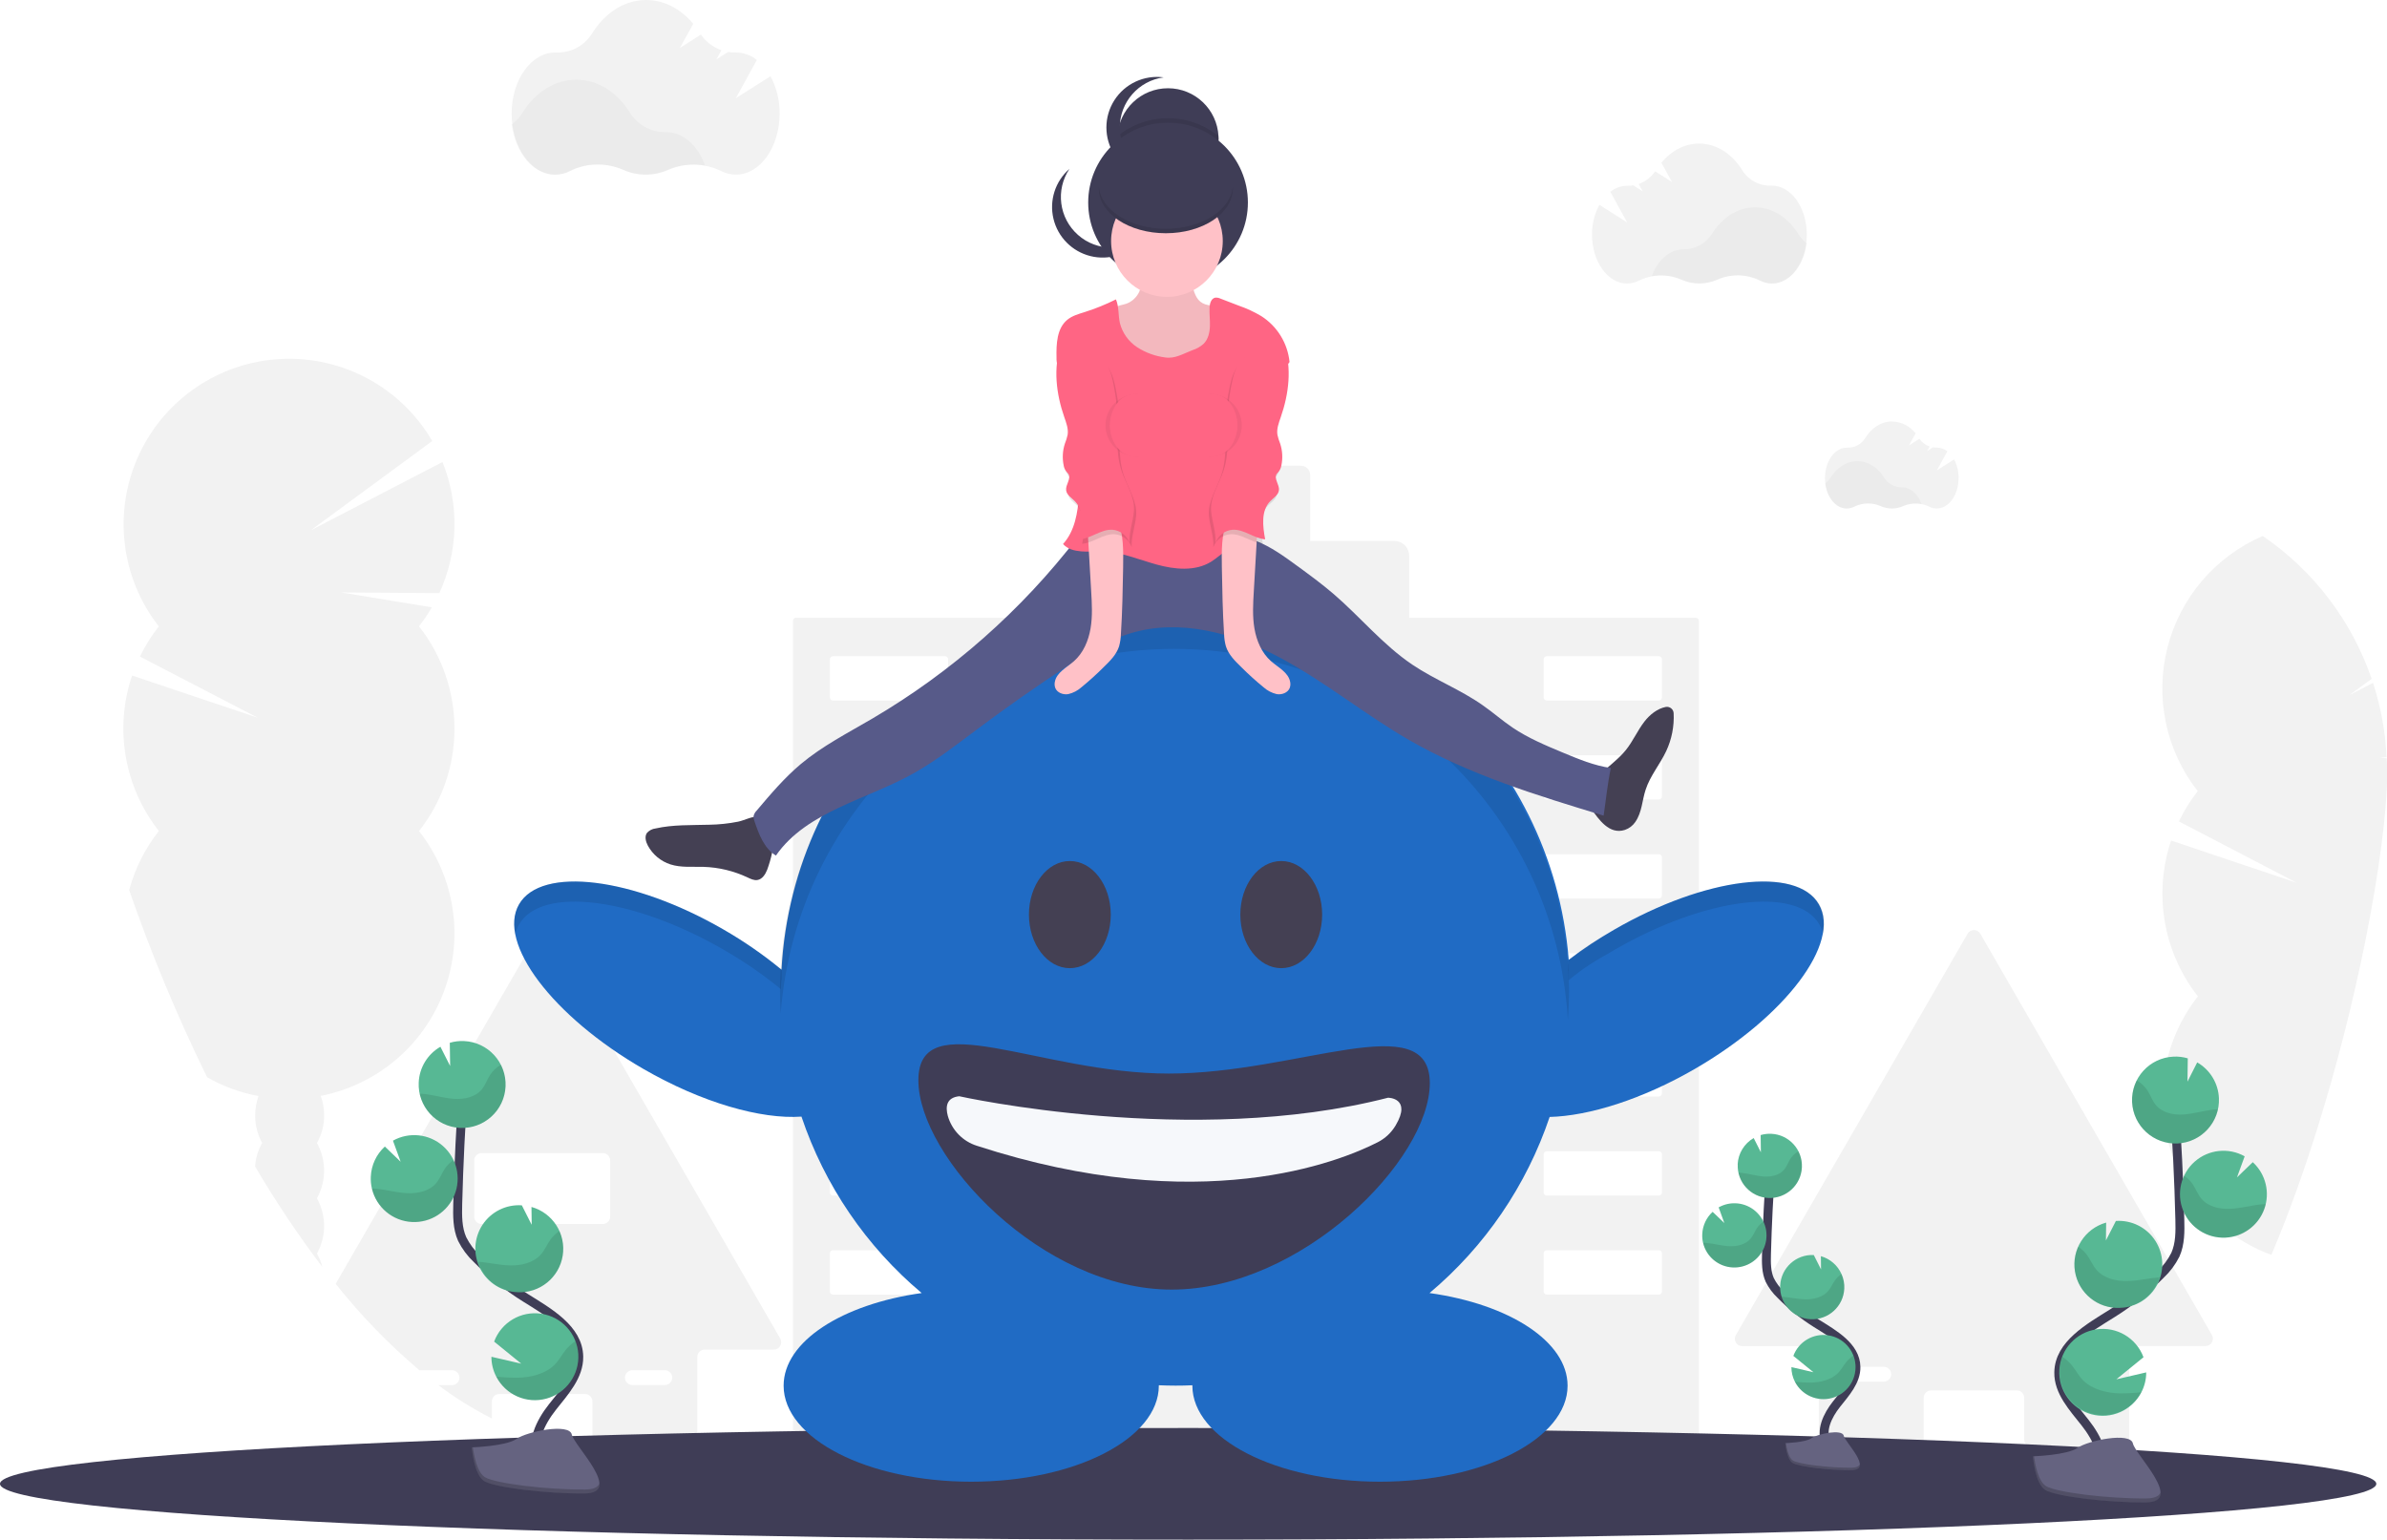
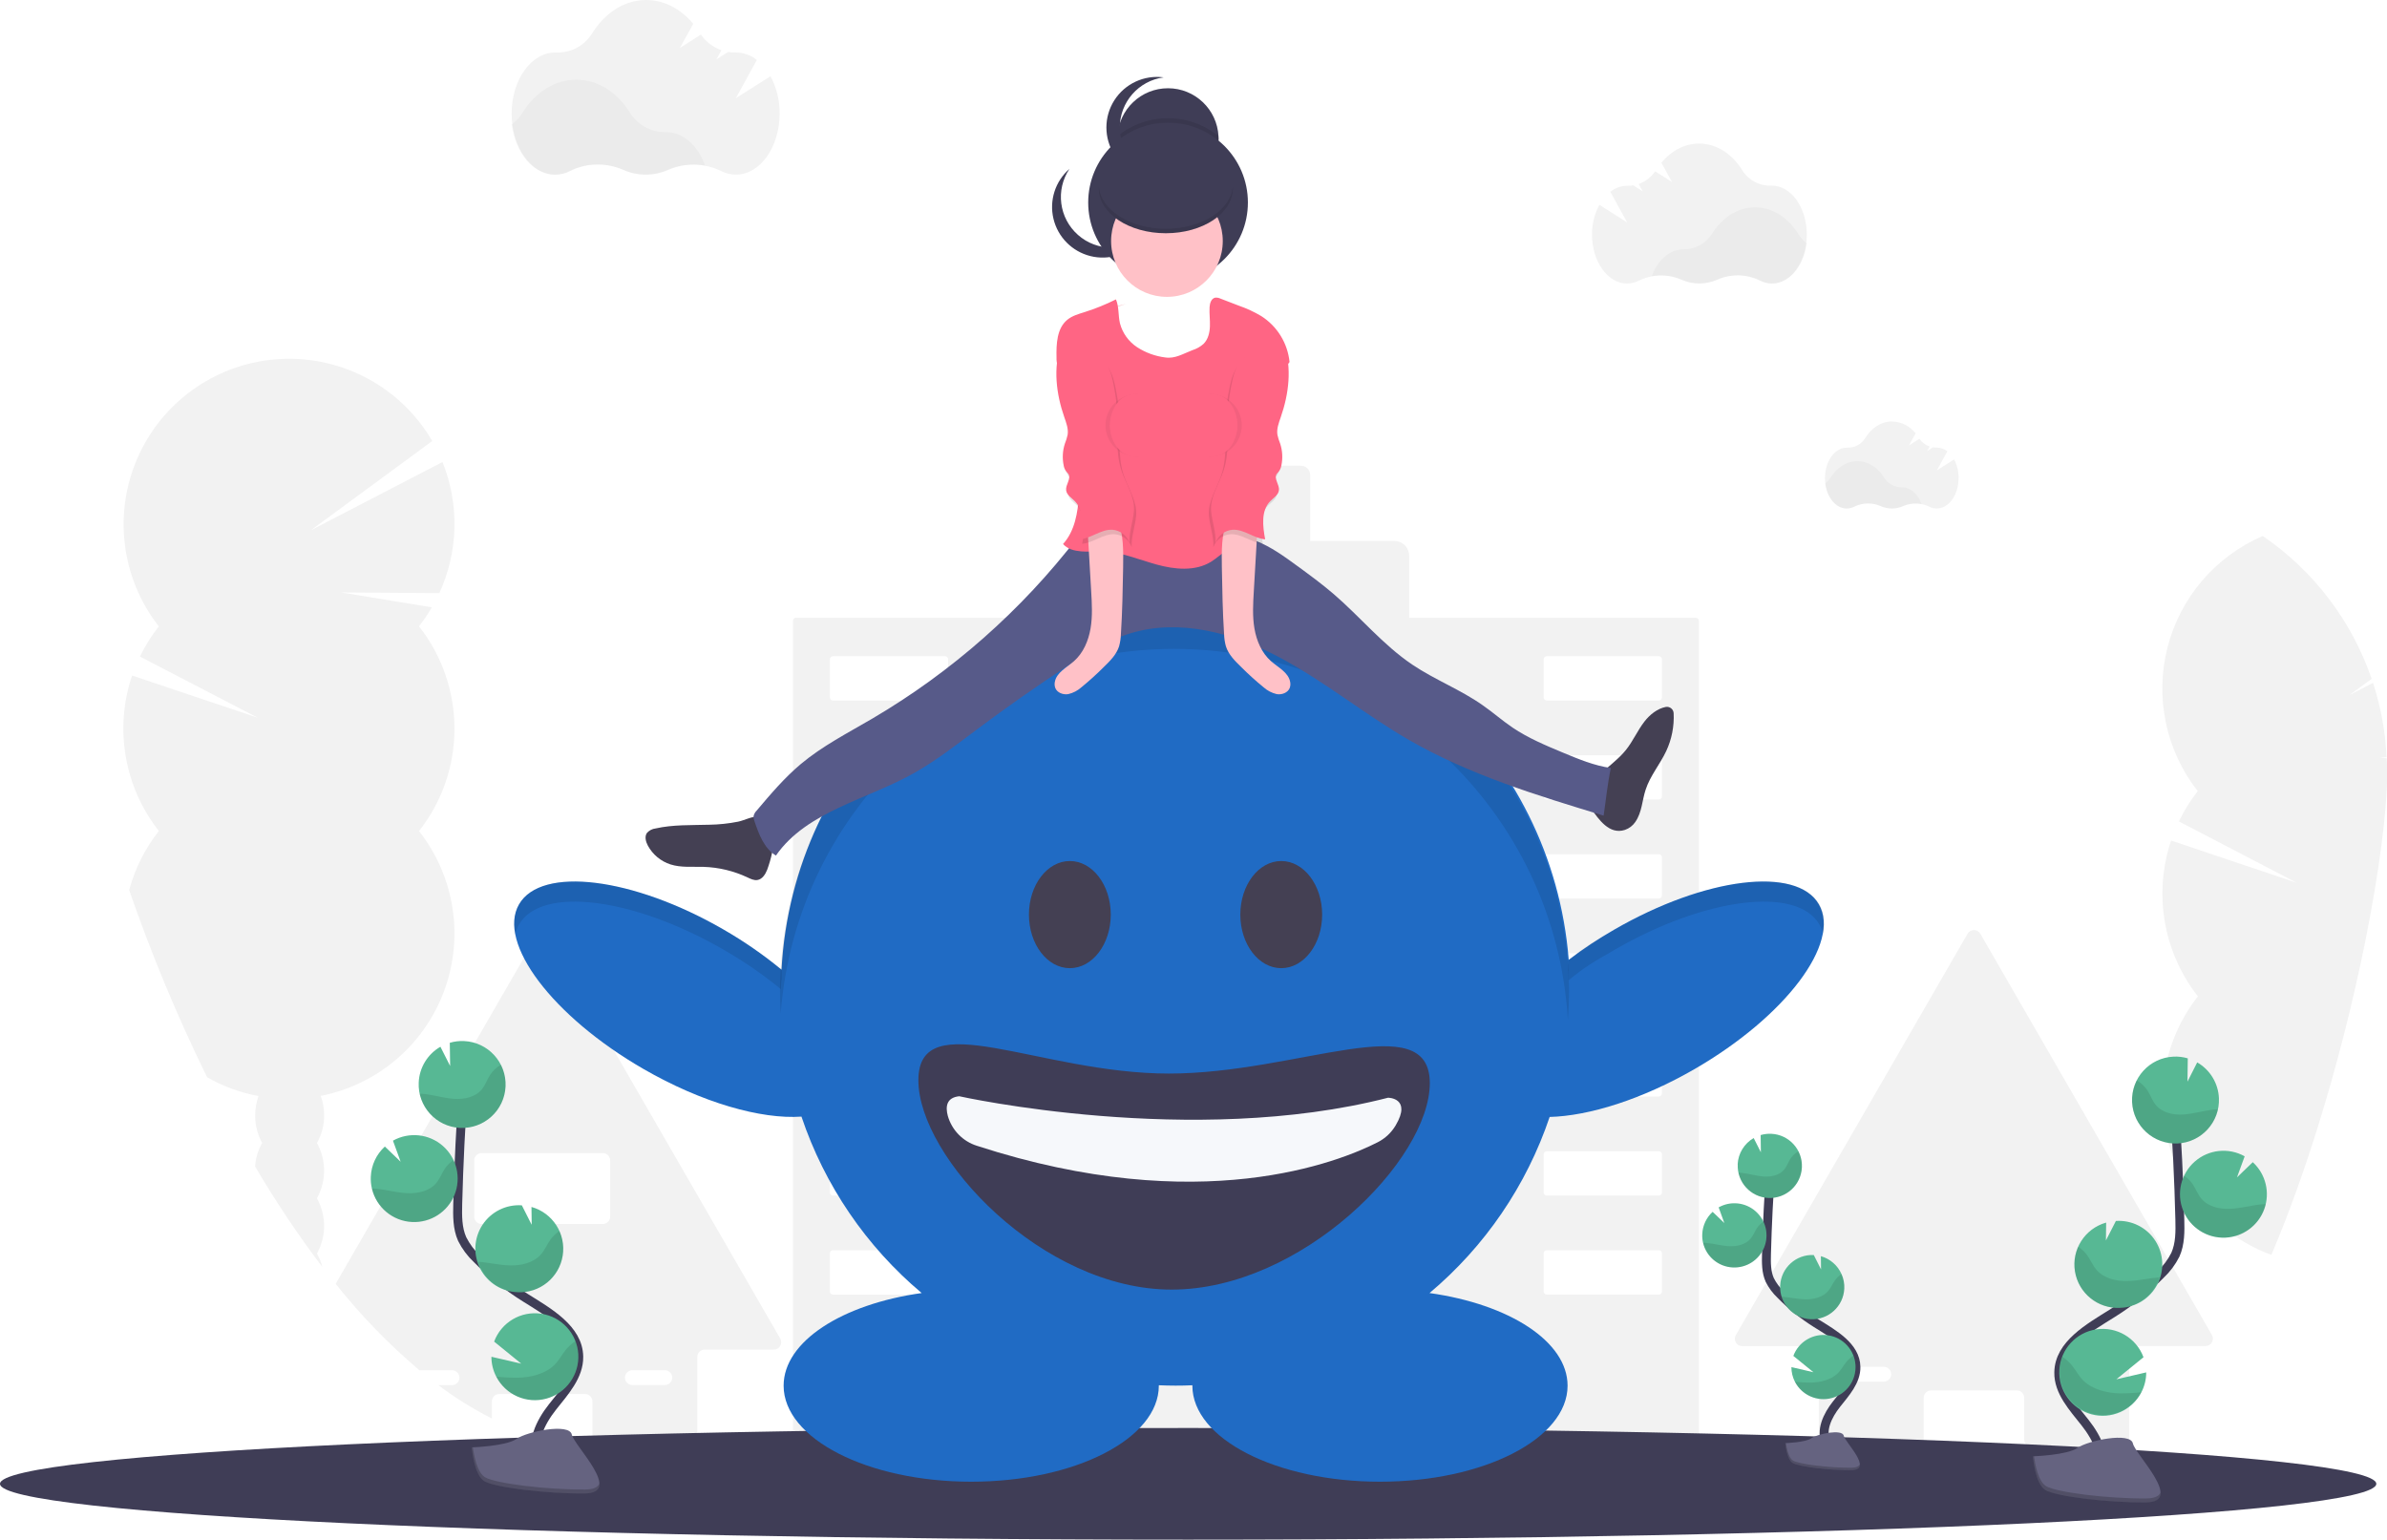
<svg xmlns="http://www.w3.org/2000/svg" id="e2e0f303-db8f-43b0-b991-e6394321a108" data-name="Layer 1" width="1068.79" height="689.43" viewBox="0 0 1068.79 689.43">
  <path d="M1056,703.06,952.31,523.41a3.3,3.3,0,0,0-5.73,0L842.86,703.06a3.3,3.3,0,0,0,2.87,5h30.94a3.32,3.32,0,0,1,3.31,3.31v38.38a3.3,3.3,0,0,0,3.29,3.31h40.37a3.31,3.31,0,0,0,3.31-3.31V731.18a3.3,3.3,0,0,1,3.3-3.3h38.38a3.31,3.31,0,0,1,3.31,3.3v18.53a3.31,3.31,0,0,0,3.31,3.31h40.36a3.34,3.34,0,0,0,3.32-3.31V711.33a3.31,3.31,0,0,1,3.31-3.31h30.94A3.31,3.31,0,0,0,1056,703.06ZM911.43,722.94a3.34,3.34,0,0,1-2.35,1H894.52a3.31,3.31,0,0,1,0-6.62h14.56a3.3,3.3,0,0,1,3.31,3.31A3.34,3.34,0,0,1,911.43,722.94Zm95.27,0a3.29,3.29,0,0,1-2.34,1H989.81a3.32,3.32,0,0,1-3.31-3.31,3.33,3.33,0,0,1,3.31-3.31h14.55a3.3,3.3,0,0,1,2.34,5.65Z" transform="translate(-65.6 -105.28)" fill="#f2f2f2" />
  <path d="M414.94,704.64,311.23,525a3.32,3.32,0,0,0-5.74,0L215.9,680.16a274.22,274.22,0,0,0,37.53,38.71H268a3.31,3.31,0,0,1,2.34,5.65,3.25,3.25,0,0,1-2.34,1h-6.16a160.29,160.29,0,0,0,24,14.93v-7.65a3.32,3.32,0,0,1,3.32-3.31h38.37a3.31,3.31,0,0,1,3.31,3.31v18.52a3.08,3.08,0,0,0,.31,1.39,3.28,3.28,0,0,0,3,1.92h40.37a3.27,3.27,0,0,0,2.63-1.33,3.17,3.17,0,0,0,.66-2V712.92a3.31,3.31,0,0,1,3.31-3.31h30.94A3.3,3.3,0,0,0,414.94,704.64Zm-68.56,15.2a3.33,3.33,0,0,1,2.35-1h14.56a3.31,3.31,0,0,1,3.31,3.31,3.33,3.33,0,0,1-3.31,3.31H348.73a3.3,3.3,0,0,1-3.31-3.31A3.34,3.34,0,0,1,346.38,719.84Zm-65.14-66.48a3.3,3.3,0,0,1-3.31-3.31V624.91a3.3,3.3,0,0,1,3.31-3.31h54.25a3.31,3.31,0,0,1,3.31,3.31v25.14a3.31,3.31,0,0,1-3.31,3.31Z" transform="translate(-65.6 -105.28)" fill="#f2f2f2" />
  <path d="M824.93,381.92H696.57V354.16a6.63,6.63,0,0,0-6.64-6.64H652.24V318a4.18,4.18,0,0,0-4.18-4.18H599.51a4.18,4.18,0,0,0-4.18,4.18v29.57H551a6.64,6.64,0,0,0-6.64,6.64V381.9a0,0,0,0,0,0,0H422a1.35,1.35,0,0,0-1.34,1.35V751.79a1.35,1.35,0,0,0,1.34,1.35h81.34a1.35,1.35,0,0,0,1.35-1.35V702.21a1.37,1.37,0,0,1,1.36-1.35h34.35a1.36,1.36,0,0,1,1.35,1.35v49.58a1.36,1.36,0,0,0,1.34,1.35H703.83a1.36,1.36,0,0,0,1.35-1.35V702.21a1.36,1.36,0,0,1,1.34-1.35h34.36a1.36,1.36,0,0,1,1.36,1.35v49.58a1.36,1.36,0,0,0,1.34,1.35h81.35a1.35,1.35,0,0,0,1.34-1.35V383.27A1.35,1.35,0,0,0,824.93,381.92ZM490.12,683.64a1.34,1.34,0,0,1-1.33,1.34H438.55a1.35,1.35,0,0,1-1.36-1.34V666.48a1.36,1.36,0,0,1,1.36-1.35h50.24a1.35,1.35,0,0,1,1.33,1.35Zm0-44.34a1.34,1.34,0,0,1-1.33,1.35H438.55a1.35,1.35,0,0,1-1.36-1.35V622.15a1.35,1.35,0,0,1,1.36-1.35h50.24a1.34,1.34,0,0,1,1.33,1.35Zm0-44.33a1.35,1.35,0,0,1-1.33,1.35H438.55a1.36,1.36,0,0,1-1.36-1.35V577.81a1.36,1.36,0,0,1,1.36-1.35h50.24a1.35,1.35,0,0,1,1.33,1.35Zm0-44.34a1.34,1.34,0,0,1-1.33,1.35H438.55a1.35,1.35,0,0,1-1.36-1.35V533.48a1.35,1.35,0,0,1,1.36-1.35h50.24a1.34,1.34,0,0,1,1.33,1.35Zm0-44.33a1.35,1.35,0,0,1-1.33,1.35H438.55a1.36,1.36,0,0,1-1.36-1.35V489.14a1.35,1.35,0,0,1,1.36-1.34h50.24a1.34,1.34,0,0,1,1.33,1.34Zm0-44.33a1.34,1.34,0,0,1-1.33,1.34H438.55a1.35,1.35,0,0,1-1.36-1.34V444.81a1.36,1.36,0,0,1,1.36-1.35h50.24a1.35,1.35,0,0,1,1.33,1.35Zm0-44.34a1.34,1.34,0,0,1-1.33,1.35H438.55a1.35,1.35,0,0,1-1.36-1.35V400.48a1.35,1.35,0,0,1,1.36-1.35h50.24a1.34,1.34,0,0,1,1.33,1.35Zm119.12,266a1.35,1.35,0,0,1-1.36,1.34H557.64a1.34,1.34,0,0,1-1.34-1.34V666.48a1.35,1.35,0,0,1,1.34-1.35h50.24a1.36,1.36,0,0,1,1.36,1.35Zm0-44.34a1.35,1.35,0,0,1-1.36,1.35H557.64a1.34,1.34,0,0,1-1.34-1.35V622.15a1.34,1.34,0,0,1,1.34-1.35h50.24a1.35,1.35,0,0,1,1.36,1.35Zm0-44.33a1.36,1.36,0,0,1-1.36,1.35H557.64A1.35,1.35,0,0,1,556.3,595V577.81a1.35,1.35,0,0,1,1.34-1.35h50.24a1.36,1.36,0,0,1,1.36,1.35Zm0-44.34a1.35,1.35,0,0,1-1.36,1.35H557.64a1.34,1.34,0,0,1-1.34-1.35V533.48a1.34,1.34,0,0,1,1.34-1.35h50.24a1.35,1.35,0,0,1,1.36,1.35Zm0-44.33a1.36,1.36,0,0,1-1.36,1.35H557.64a1.35,1.35,0,0,1-1.34-1.35V489.14a1.34,1.34,0,0,1,1.34-1.34h50.24a1.35,1.35,0,0,1,1.36,1.34Zm0-44.33a1.35,1.35,0,0,1-1.36,1.34H557.64A1.34,1.34,0,0,1,556.3,462V444.81a1.35,1.35,0,0,1,1.34-1.35h50.24a1.36,1.36,0,0,1,1.36,1.35Zm0-44.34a1.35,1.35,0,0,1-1.36,1.35H557.64a1.34,1.34,0,0,1-1.34-1.35V400.48a1.34,1.34,0,0,1,1.34-1.35h50.24a1.35,1.35,0,0,1,1.36,1.35Zm81.38,266a1.34,1.34,0,0,1-1.35,1.34H639a1.36,1.36,0,0,1-1.36-1.34V666.48a1.37,1.37,0,0,1,1.36-1.35h50.23a1.35,1.35,0,0,1,1.35,1.35Zm0-44.34a1.34,1.34,0,0,1-1.35,1.35H639a1.36,1.36,0,0,1-1.36-1.35V622.15A1.36,1.36,0,0,1,639,620.8h50.23a1.34,1.34,0,0,1,1.35,1.35Zm0-44.33a1.35,1.35,0,0,1-1.35,1.35H639a1.37,1.37,0,0,1-1.36-1.35V577.81a1.37,1.37,0,0,1,1.36-1.35h50.23a1.35,1.35,0,0,1,1.35,1.35Zm0-44.34a1.34,1.34,0,0,1-1.35,1.35H639a1.36,1.36,0,0,1-1.36-1.35V533.48a1.36,1.36,0,0,1,1.36-1.35h50.23a1.34,1.34,0,0,1,1.35,1.35Zm0-44.33a1.35,1.35,0,0,1-1.35,1.35H639a1.37,1.37,0,0,1-1.36-1.35V489.14A1.36,1.36,0,0,1,639,487.8h50.23a1.34,1.34,0,0,1,1.35,1.34Zm0-44.33a1.34,1.34,0,0,1-1.35,1.34H639a1.36,1.36,0,0,1-1.36-1.34V444.81a1.37,1.37,0,0,1,1.36-1.35h50.23a1.35,1.35,0,0,1,1.35,1.35Zm0-44.34a1.34,1.34,0,0,1-1.35,1.35H639a1.36,1.36,0,0,1-1.36-1.35V400.48a1.36,1.36,0,0,1,1.36-1.35h50.23a1.34,1.34,0,0,1,1.35,1.35Zm119.12,266a1.36,1.36,0,0,1-1.36,1.34H758.14a1.33,1.33,0,0,1-1.34-1.34V666.48a1.34,1.34,0,0,1,1.34-1.35h50.24a1.37,1.37,0,0,1,1.36,1.35Zm0-44.34a1.36,1.36,0,0,1-1.36,1.35H758.14a1.34,1.34,0,0,1-1.34-1.35V622.15a1.34,1.34,0,0,1,1.34-1.35h50.24a1.36,1.36,0,0,1,1.36,1.35Zm0-44.33a1.37,1.37,0,0,1-1.36,1.35H758.14A1.34,1.34,0,0,1,756.8,595V577.81a1.34,1.34,0,0,1,1.34-1.35h50.24a1.37,1.37,0,0,1,1.36,1.35Zm0-44.34a1.36,1.36,0,0,1-1.36,1.35H758.14a1.34,1.34,0,0,1-1.34-1.35V533.48a1.34,1.34,0,0,1,1.34-1.35h50.24a1.36,1.36,0,0,1,1.36,1.35Zm0-44.33a1.37,1.37,0,0,1-1.36,1.35H758.14a1.34,1.34,0,0,1-1.34-1.35V489.14a1.33,1.33,0,0,1,1.34-1.34h50.24a1.36,1.36,0,0,1,1.36,1.34Zm0-44.33a1.36,1.36,0,0,1-1.36,1.34H758.14A1.33,1.33,0,0,1,756.8,462V444.81a1.34,1.34,0,0,1,1.34-1.35h50.24a1.37,1.37,0,0,1,1.36,1.35Zm0-44.34a1.36,1.36,0,0,1-1.36,1.35H758.14a1.34,1.34,0,0,1-1.34-1.35V400.48a1.34,1.34,0,0,1,1.34-1.35h50.24a1.36,1.36,0,0,1,1.36,1.35Z" transform="translate(-65.6 -105.28)" fill="#f2f2f2" />
  <path d="M253.2,385.72a74.43,74.43,0,0,0,5.77-8.48l-40.67-6.68,44,.33a74.17,74.17,0,0,0,1.43-58.73l-59,30.6,54.41-40a74.13,74.13,0,1,0-122.43,83,73.89,73.89,0,0,0-8.45,13.52L181,426.66l-56.27-18.89a74.19,74.19,0,0,0,12,69.61,73.63,73.63,0,0,0-13.29,26.45,738.47,738.47,0,0,0,34.9,83.83,73.39,73.39,0,0,0,23,8.41,25.71,25.71,0,0,0-1.46,8.61A24.45,24.45,0,0,0,183,617.06a24,24,0,0,0-3.16,10.56h0a455.92,455.92,0,0,0,30.1,45,22.75,22.75,0,0,0-2.44-6,25.41,25.41,0,0,0,0-24.76,25.41,25.41,0,0,0,0-24.76,24.45,24.45,0,0,0,3.22-12.38,25.39,25.39,0,0,0-1.5-8.73,74.13,74.13,0,0,0,44-118.57,74.11,74.11,0,0,0,0-91.66Z" transform="translate(-65.6 -105.28)" fill="#f2f2f2" />
  <path d="M1134.27,444.85l-3-.49,2.94,0a126.92,126.92,0,0,0-6.08-33.31l-10.46,5.43,9.84-7.26a127.64,127.64,0,0,0-48.75-63.93,74.4,74.4,0,0,0-29.11,114.25,74.13,74.13,0,0,0-8.45,13.55L1094,500.59l-56.27-18.93a74.48,74.48,0,0,0,12,69.76,74.41,74.41,0,0,0,32.9,115.77c4-9.49,7.89-19.41,11.53-29.61,3.22-9,6.29-18.17,9.18-27.43a843,843,0,0,0,21.16-82.56c6.4-31.72,10-59.44,10-77C1134.4,448.66,1134.35,446.76,1134.27,444.85Z" transform="translate(-65.6 -105.28)" fill="#f2f2f2" />
  <ellipse cx="532" cy="664.43" rx="532" ry="25" fill="#3f3d56" />
  <path d="M880,510.22c-9.94-17.22-51-12.15-91.61,11.32a195.17,195.17,0,0,0-20.38,13.51,176.65,176.65,0,0,0-352.48,4.44,189.49,189.49,0,0,0-26-18C349,498.07,307.93,493,298,510.22s15,50.2,55.61,73.67c26.31,15.19,52.76,22.66,70.85,21.39a176.85,176.85,0,0,0,53.82,79c-35.62,5-61.81,21.66-61.81,41.48,0,23.74,37.61,43,84,43s84-19.26,84-43c0-.06,0-.12,0-.19q3.74.16,7.51.17t7.51-.17c0,.07,0,.13,0,.19,0,23.74,37.61,43,84,43s84-19.26,84-43c0-19.82-26.19-36.49-61.81-41.48a176.82,176.82,0,0,0,53.78-78.85c17.69-.46,41.4-7.87,65-21.5C865.08,560.42,890,527.43,880,510.22Z" transform="translate(-65.6 -105.28)" fill="#206bc4" />
  <path d="M298,519.22c9.94-17.22,51-12.15,91.61,11.32a189.25,189.25,0,0,1,25.61,17.64c.39-8.46.39.54.37-8.7a189.58,189.58,0,0,0-26-17.94C349,498.07,307.93,493,298,510.22c-2.19,3.79-2.68,8.35-1.69,13.4A16,16,0,0,1,298,519.22Z" transform="translate(-65.6 -105.28)" opacity="0.1" />
  <path d="M880.22,519.22c-9.94-17.22-51-12.15-91.62,11.32C779.13,536,775.52,538,768,544.18c-.4-8.46-.4.54-.37-8.7,7.6-6.29,11.35-8.38,21-13.94,40.66-23.47,81.68-28.54,91.62-11.32,2.19,3.79,2.68,8.35,1.69,13.4A16,16,0,0,0,880.22,519.22Z" transform="translate(-65.6 -105.28)" opacity="0.1" />
  <ellipse cx="479.03" cy="409.54" rx="18.32" ry="23.99" fill="#444053" />
  <ellipse cx="573.68" cy="409.54" rx="18.32" ry="23.99" fill="#444053" />
  <path d="M705.8,590.28c0,34.44-57.53,92.46-115.58,92.46S476.81,623.41,476.81,589,531,586,589,586,705.8,555.83,705.8,590.28Z" transform="translate(-65.6 -105.28)" fill="#3f3d56" />
  <path d="M495.11,596.16s104.35,23.23,192,.66c0,0,10.73,0,3.4,12.4a19.81,19.81,0,0,1-8,7.52c-16.9,8.63-79.45,34.15-179.47,1.61A19.68,19.68,0,0,1,490,605C488.86,600.79,489.37,596.75,495.11,596.16Z" transform="translate(-65.6 -105.28)" fill="#f6f8fb" />
  <path d="M591.31,395.83A176.64,176.64,0,0,1,767.63,562q.5-6.6.5-13.33a176.65,176.65,0,0,0-353.29,0c0,3.53.12,7,.32,10.51A176.66,176.66,0,0,1,591.31,395.83Z" transform="translate(-65.6 -105.28)" opacity="0.1" />
  <path d="M611.24,167.36a22.64,22.64,0,1,1-45.28,0c0-.37,0-.73,0-1.09a22.64,22.64,0,0,1,45.22,0C611.23,166.63,611.24,167,611.24,167.36Z" transform="translate(-65.6 -105.28)" fill="#3f3d56" />
  <path d="M611.24,167.36a22.64,22.64,0,1,1-45.28,0c0-.37,0-.73,0-1.09a35.74,35.74,0,0,1,45.22,0C611.23,166.63,611.24,167,611.24,167.36Z" transform="translate(-65.6 -105.28)" opacity="0.1" />
  <circle cx="523" cy="90.68" r="35.75" fill="#3f3d56" />
  <path d="M567,162.36a22.65,22.65,0,0,1,19.64-22.44,22.64,22.64,0,1,0,0,44.88A22.65,22.65,0,0,1,567,162.36Z" transform="translate(-65.6 -105.28)" fill="#3f3d56" />
  <path d="M548.27,210.47a22.64,22.64,0,0,1-3.81-29.58A22.64,22.64,0,1,0,576.25,213a21.75,21.75,0,0,0,1.84-2.39A22.63,22.63,0,0,1,548.27,210.47Z" transform="translate(-65.6 -105.28)" fill="#3f3d56" />
-   <path d="M569.91,241.29c-1.78.6-3.76.73-5.29,1.81-3,2.07-2.87,6.46-2,10,2,8,7,15.71,14.57,19,4.58,2,9.7,2.19,14.68,2.13,5.43-.06,11.54-.75,14.9-5,1.67-2.13,2.38-4.83,3.05-7.46,1.66-6.5,3.33-13.15,2.73-19.83-3.29.29-7,.48-9.52-1.59s-3.18-6-4.3-9.29a2.34,2.34,0,0,0-.84-1.32,2.56,2.56,0,0,0-1.5-.23A59.24,59.24,0,0,1,586.1,229c-2.13-.28-7.37-2.5-9-.63-1.17,1.37-.43,5.5-1.32,7.41A10.36,10.36,0,0,1,569.91,241.29Z" transform="translate(-65.6 -105.28)" fill="#ffc1c7" />
-   <path d="M569.91,241.29c-1.78.6-3.76.73-5.29,1.81-3,2.07-2.87,6.46-2,10,2,8,7,15.71,14.57,19,4.58,2,9.7,2.19,14.68,2.13,5.43-.06,11.54-.75,14.9-5,1.67-2.13,2.38-4.83,3.05-7.46,1.66-6.5,3.33-13.15,2.73-19.83-3.29.29-7,.48-9.52-1.59s-3.18-6-4.3-9.29a2.34,2.34,0,0,0-.84-1.32,2.56,2.56,0,0,0-1.5-.23A59.24,59.24,0,0,1,586.1,229c-2.13-.28-7.37-2.5-9-.63-1.17,1.37-.43,5.5-1.32,7.41A10.36,10.36,0,0,1,569.91,241.29Z" transform="translate(-65.6 -105.28)" opacity="0.05" />
+   <path d="M569.91,241.29c-1.78.6-3.76.73-5.29,1.81-3,2.07-2.87,6.46-2,,10,2,8,7,15.71,14.57,19,4.58,2,9.7,2.19,14.68,2.13,5.43-.06,11.54-.75,14.9-5,1.67-2.13,2.38-4.83,3.05-7.46,1.66-6.5,3.33-13.15,2.73-19.83-3.29.29-7,.48-9.52-1.59s-3.18-6-4.3-9.29a2.34,2.34,0,0,0-.84-1.32,2.56,2.56,0,0,0-1.5-.23A59.24,59.24,0,0,1,586.1,229c-2.13-.28-7.37-2.5-9-.63-1.17,1.37-.43,5.5-1.32,7.41A10.36,10.36,0,0,1,569.91,241.29Z" transform="translate(-65.6 -105.28)" fill="#ffc1c7" />
+   <path d="M569.91,241.29c-1.78.6-3.76.73-5.29,1.81-3,2.07-2.87,6.46-2,,10,2,8,7,15.71,14.57,19,4.58,2,9.7,2.19,14.68,2.13,5.43-.06,11.54-.75,14.9-5,1.67-2.13,2.38-4.83,3.05-7.46,1.66-6.5,3.33-13.15,2.73-19.83-3.29.29-7,.48-9.52-1.59s-3.18-6-4.3-9.29a2.34,2.34,0,0,0-.84-1.32,2.56,2.56,0,0,0-1.5-.23A59.24,59.24,0,0,1,586.1,229c-2.13-.28-7.37-2.5-9-.63-1.17,1.37-.43,5.5-1.32,7.41A10.36,10.36,0,0,1,569.91,241.29Z" transform="translate(-65.6 -105.28)" opacity="0.05" />
  <path d="M383.16,474.58c-8,.24-16.17-.1-24,1.66a6.15,6.15,0,0,0-3.88,2c-1.15,1.64-.54,3.93.41,5.7a17.71,17.71,0,0,0,10.12,8.41c4.76,1.52,9.89.94,14.87,1.1a49.74,49.74,0,0,1,19.62,4.72c1.4.66,2.88,1.4,4.41,1.17,2.21-.34,3.59-2.55,4.41-4.63a56.5,56.5,0,0,0,2.21-7.67c1.16-4.93,1.32-14.67-5.45-16-3.1-.6-6.75,1.54-9.73,2.16A72.41,72.41,0,0,1,383.16,474.58Z" transform="translate(-65.6 -105.28)" fill="#444053" />
  <path d="M793.17,476.89a9.22,9.22,0,0,0,4.67-3.58c3-4.37,3-9.59,4.59-14.38,2-6.23,6.43-11.37,9.21-17.3a35.77,35.77,0,0,0,3.34-17,3,3,0,0,0-3.51-2.8c-3.77.73-7.19,3.46-9.59,6.58-3.09,4-5.11,8.76-8.28,12.71s-7.62,7.12-11.39,10.75c-4.73,4.56-8.44,9.52-4.22,15.44C781.42,472.17,786.16,479.19,793.17,476.89Z" transform="translate(-65.6 -105.28)" fill="#444053" />
  <path d="M548.09,345.94a321.29,321.29,0,0,1-92,81.17c-10.89,6.39-22.25,12.19-31.93,20.3-7.34,6.16-13.57,13.52-19.76,20.84a5,5,0,0,0-1.4,2.56,4.91,4.91,0,0,0,.37,2.06c2,5.9,4.32,12.3,9.66,15.52,13.84-20,41.34-25.17,62.43-37.27,9.8-5.62,18.73-12.6,27.77-19.36q19.6-14.67,40.07-28.11c9.05-5.94,18.37-11.78,28.75-14.87,22-6.58,46,0,66.32,10.8s38.21,25.56,58.12,37.05c27.06,15.6,57.25,24.8,87.14,33.87,1.07-7.18,1.72-14.22,3.24-21.32-7.46-1.05-14.51-4-21.47-6.89-7.77-3.24-15.59-6.52-22.57-11.23-4.61-3.12-8.8-6.84-13.36-10-9.94-7-21.46-11.4-31.53-18.19-13.12-8.84-23.27-21.35-35.27-31.66-5.23-4.49-10.79-8.56-16.36-12.62-5.76-4.21-11.61-8.46-18.25-11.07-7.88-3.11-16.48-3.75-24.93-4.35C584.23,341.77,566,339.91,548.09,345.94Z" transform="translate(-65.6 -105.28)" fill="#575a89" />
  <circle cx="522.5" cy="107.93" r="25" fill="#ffc1c7" />
  <path d="M587.36,265.34a30,30,0,0,1-12.62-4.6A18.38,18.38,0,0,1,567.05,250c-.81-3.53-.36-7.34-1.78-10.66a95.44,95.44,0,0,1-14,5.68c-2.71.85-5.54,1.63-7.74,3.42-4.73,3.85-5,10.85-4.87,16.94a11.26,11.26,0,0,0,.45,3.57,9,9,0,0,0,1.95,2.94c5.14,5.5,13.13,7.78,18,13.55a19.29,19.29,0,0,0-4.71,10.16,35.89,35.89,0,0,1-.64,4.52,27.89,27.89,0,0,1-1.47,3.59c-3.16,7.2-3.05,15.34-3.53,23.18s-1.84,16.19-7.14,22c2.16,2.32,5,3,8.11,3.29s6.33-.12,9.5,0c8.36.24,16.25,3.66,24.31,5.89s17.21,3.14,24.34-1.23c2.5-1.53,4.62-3.64,7.13-5.15,3-1.82,6.52-2.69,10-3.54l1.25-41.76a70.94,70.94,0,0,1,.63-8.75c1.81-11.42,9.1-21.09,16.16-30.24a27.67,27.67,0,0,0-12.69-20.6,54.36,54.36,0,0,0-10-4.64L612.09,239a4.58,4.58,0,0,0-2.34-.44c-1.78.32-2.46,2.49-2.56,4.29-.16,2.84.26,5.69.16,8.53s-.81,5.84-2.82,7.85a13.56,13.56,0,0,1-5,2.84C595.33,263.67,591.79,266,587.36,265.34Z" transform="translate(-65.6 -105.28)" fill="#ff6584" />
  <path d="M554.18,370c.33,5.57.66,11.2-.28,16.7s-3.24,10.94-7.42,14.64c-3.23,2.85-7.77,5-8.57,9.27a5,5,0,0,0,.22,2.8c.89,2.1,3.5,3.05,5.76,2.69a13.43,13.43,0,0,0,6-3.14,132.54,132.54,0,0,0,9.94-9c2.79-2.71,5.68-5.57,6.85-9.28a22.91,22.91,0,0,0,.81-5.42c.65-10,.82-20,1-30,.12-7.28.2-14.79-2.48-21.56.4,1-9.34,1.95-10.08,2-4.2.37-3.4,2.1-3.16,6.06Q553.47,357.92,554.18,370Z" transform="translate(-65.6 -105.28)" fill="#ffc1c7" />
  <path d="M627,370c-.33,5.57-.66,11.2.28,16.7s3.24,10.94,7.42,14.64c3.23,2.85,7.77,5,8.57,9.27a5,5,0,0,1-.22,2.8c-.89,2.1-3.5,3.05-5.76,2.69a13.43,13.43,0,0,1-6-3.14,132.54,132.54,0,0,1-9.94-9c-2.79-2.71-5.68-5.57-6.85-9.28a22.91,22.91,0,0,1-.81-5.42c-.65-10-.82-20-1-30-.12-7.28-.2-14.79,2.48-21.56-.4,1,9.34,1.95,10.08,2,4.2.37,3.4,2.1,3.16,6.06Q627.75,357.92,627,370Z" transform="translate(-65.6 -105.28)" fill="#ffc1c7" />
  <path d="M541.63,261.7c-3.53,10.42-2.1,22,1.51,32.37.88,2.55,1.91,5.21,1.5,7.88a24.78,24.78,0,0,1-1.24,4,18.94,18.94,0,0,0-.54,9.71,6.08,6.08,0,0,0,1.11,2.68,12.45,12.45,0,0,1,1,1.16c1.37,2.14-1.32,4.79-1,7.32.24,2.1,2.37,3.34,3.86,4.85,4.21,4.27,3.4,11.22,2.3,17.12,5.11-.45,9.52-4.63,14.64-4.29a8.76,8.76,0,0,1,7.54,5.81c-.19-4.95,1.57-9.17,2-14.11.57-6.43-3.59-12.19-5.6-18.31-2.93-8.92-1.28-18.61-2-28a93.56,93.56,0,0,0-1.52-10.39c-.91-4.7-2.24-9.84-6.22-12.51C553.84,263.58,546.12,266,541.63,261.7Z" transform="translate(-65.6 -105.28)" opacity="0.1" />
  <path d="M540.63,259.7c-3.53,10.42-2.1,22,1.51,32.37.88,2.55,1.91,5.21,1.5,7.88a24.78,24.78,0,0,1-1.24,4,18.94,18.94,0,0,0-.54,9.71,6.08,6.08,0,0,0,1.11,2.68,12.45,12.45,0,0,1,1,1.16c1.37,2.14-1.32,4.79-1,7.32.24,2.1,2.37,3.34,3.86,4.85,4.21,4.27,3.4,11.22,2.3,17.12,5.11-.45,9.52-4.63,14.64-4.29a8.76,8.76,0,0,1,7.54,5.81c-.19-4.95,1.57-9.17,2-14.11.57-6.43-3.59-12.19-5.6-18.31-2.93-8.92-1.28-18.61-2-28a93.56,93.56,0,0,0-1.52-10.39c-.91-4.7-2.24-9.84-6.22-12.51C552.84,261.58,545.12,264,540.63,259.7Z" transform="translate(-65.6 -105.28)" fill="#ff6584" />
  <path d="M639.58,261.7c3.53,10.42,2.1,22-1.51,32.37-.88,2.55-1.91,5.21-1.5,7.88a24.78,24.78,0,0,0,1.24,4,18.94,18.94,0,0,1,.54,9.71,6.08,6.08,0,0,1-1.11,2.68,12.45,12.45,0,0,0-1,1.16c-1.37,2.14,1.32,4.79,1,7.32-.24,2.1-2.37,3.34-3.86,4.85-4.21,4.27-3.4,11.22-2.3,17.12-5.11-.45-9.52-4.63-14.64-4.29a8.76,8.76,0,0,0-7.54,5.81c.19-4.95-1.57-9.17-2-14.11-.57-6.43,3.59-12.19,5.6-18.31,2.93-8.92,1.28-18.61,2-28A93.56,93.56,0,0,1,616,279.55c.91-4.7,2.24-9.84,6.22-12.51C627.37,263.58,635.09,266,639.58,261.7Z" transform="translate(-65.6 -105.28)" opacity="0.1" />
  <path d="M640.58,259.7c3.53,10.42,2.1,22-1.51,32.37-.88,2.55-1.91,5.21-1.5,7.88a24.78,24.78,0,0,0,1.24,4,18.94,18.94,0,0,1,.54,9.71,6.08,6.08,0,0,1-1.11,2.68,12.45,12.45,0,0,0-1,1.16c-1.37,2.14,1.32,4.79,1,7.32-.24,2.1-2.37,3.34-3.86,4.85-4.21,4.27-3.4,11.22-2.3,17.12-5.11-.45-9.52-4.63-14.64-4.29a8.76,8.76,0,0,0-7.54,5.81c.19-4.95-1.57-9.17-2-14.11-.57-6.43,3.59-12.19,5.6-18.31,2.93-8.92,1.28-18.61,2-28A93.56,93.56,0,0,1,617,277.55c.91-4.7,2.24-9.84,6.22-12.51C628.37,261.58,636.09,264,640.58,259.7Z" transform="translate(-65.6 -105.28)" fill="#ff6584" />
  <ellipse cx="522" cy="84.43" rx="30" ry="20" fill="#3f3d56" />
  <path d="M562.6,295.72a14,14,0,0,1,13-14c-.33,0-.66,0-1,0a14,14,0,0,0,0,28c.34,0,.67,0,1-.05A14,14,0,0,1,562.6,295.72Z" transform="translate(-65.6 -105.28)" opacity="0.05" />
  <ellipse cx="508" cy="190.43" rx="11" ry="14" fill="#ff6584" />
  <path d="M619.6,295.72a14,14,0,0,0-13-14c.34,0,.67,0,1,0a14,14,0,0,1,0,28c-.33,0-.66,0-1-.05A14,14,0,0,0,619.6,295.72Z" transform="translate(-65.6 -105.28)" opacity="0.05" />
  <ellipse cx="543" cy="190.43" rx="11" ry="14" fill="#ff6584" />
  <path d="M587.6,207.72c-16.06,0-29.18-8.42-30-19,0,.33,0,.66,0,1,0,11,13.44,20,30,20s30-9,30-20c0-.34,0-.67,0-1C616.79,199.3,603.67,207.72,587.6,207.72Z" transform="translate(-65.6 -105.28)" opacity="0.1" />
  <path d="M410.59,139.41l-15.52,9.85,9.42-17.14a15.35,15.35,0,0,0-9.38-3.35h-.25a18.09,18.09,0,0,1-3.22-.23l-5.26,3.33,2.25-4.1a18.72,18.72,0,0,1-9.2-7l-9.41,6L376,115.94c-5.5-6.6-12.92-10.66-21.09-10.66-9.79,0-18.51,5.83-24.14,14.9a18,18,0,0,1-16,8.6h-.52c-10.81,0-19.57,12.26-19.57,27.37s8.76,27.37,19.57,27.37a14.71,14.71,0,0,0,6.81-1.7c7.05-3.67,16.31-3.74,23.69-.47a24.71,24.71,0,0,0,20.14,0,28.27,28.27,0,0,1,23.47.45,14.72,14.72,0,0,0,6.75,1.67c10.81,0,19.57-12.25,19.57-27.37A34.77,34.77,0,0,0,410.59,139.41Z" transform="translate(-65.6 -105.28)" fill="#f2f2f2" />
  <path d="M381.34,179.46a28.9,28.9,0,0,0-16.77,1.83,24.69,24.69,0,0,1-20.13,0,28.25,28.25,0,0,0-23.69.46,14.6,14.6,0,0,1-6.81,1.71c-9.61,0-17.59-9.67-19.26-22.43a18.43,18.43,0,0,0,4.8-5.18c5.63-9.07,14.35-14.89,24.14-14.89s18.41,5.75,24,14.73a18.52,18.52,0,0,0,15.95,8.76h.25C371.5,164.4,378.12,170.53,381.34,179.46Z" transform="translate(-65.6 -105.28)" opacity="0.03" />
  <path d="M940.57,311l-7.74,4.91,4.7-8.54a7.64,7.64,0,0,0-4.69-1.67h-.12a9.62,9.62,0,0,1-1.61-.12l-2.62,1.66,1.12-2a9.4,9.4,0,0,1-4.59-3.49l-4.69,3,3-5.39A13.75,13.75,0,0,0,912.77,294c-4.88,0-9.23,2.91-12,7.43a9,9,0,0,1-8,4.29h-.26c-5.39,0-9.76,6.11-9.76,13.65S887.12,333,892.51,333a7.32,7.32,0,0,0,3.4-.85,14.1,14.1,0,0,1,11.82-.23,12.31,12.31,0,0,0,10,0,14.08,14.08,0,0,1,11.71.23,7.29,7.29,0,0,0,3.36.83c5.39,0,9.76-6.11,9.76-13.65A17.42,17.42,0,0,0,940.57,311Z" transform="translate(-65.6 -105.28)" fill="#f2f2f2" />
  <path d="M926,331a14.44,14.44,0,0,0-8.37.91,12.28,12.28,0,0,1-5,1.06,12.41,12.41,0,0,1-5-1.08,14,14,0,0,0-11.81.23,7.35,7.35,0,0,1-3.4.85c-4.79,0-8.78-4.83-9.61-11.19a9.25,9.25,0,0,0,2.4-2.58c2.8-4.53,7.15-7.43,12-7.43s9.18,2.87,12,7.35a9.24,9.24,0,0,0,8,4.37h.13C921.07,323.49,924.37,326.54,926,331Z" transform="translate(-65.6 -105.28)" opacity="0.03" />
  <path d="M781.73,197l12.44,7.89-7.55-13.73a12.29,12.29,0,0,1,7.52-2.69h.2a14.8,14.8,0,0,0,2.58-.2l4.21,2.68-1.8-3.29A15,15,0,0,0,806.7,182l7.54,4.78-4.76-8.66c4.41-5.3,10.35-8.55,16.9-8.55,7.84,0,14.83,4.67,19.34,11.94a14.46,14.46,0,0,0,12.78,6.89h.43c8.66,0,15.67,9.82,15.67,21.93s-7,21.93-15.67,21.93a11.81,11.81,0,0,1-5.47-1.36,22.61,22.61,0,0,0-19-.38,19.79,19.79,0,0,1-16.14,0,22.62,22.62,0,0,0-18.81.37,11.78,11.78,0,0,1-5.4,1.33c-8.66,0-15.68-9.82-15.68-21.93A27.84,27.84,0,0,1,781.73,197Z" transform="translate(-65.6 -105.28)" fill="#f2f2f2" />
  <path d="M805.17,229a23.11,23.11,0,0,1,13.43,1.46,19.79,19.79,0,0,0,16.14,0,22.65,22.65,0,0,1,19,.37,11.76,11.76,0,0,0,5.47,1.37c7.69,0,14.09-7.75,15.42-18a14.94,14.94,0,0,1-3.84-4.15c-4.51-7.27-11.5-11.93-19.35-11.93s-14.74,4.61-19.25,11.8a14.85,14.85,0,0,1-12.78,7h-.2C813.05,217,807.75,221.88,805.17,229Z" transform="translate(-65.6 -105.28)" opacity="0.03" />
  <path d="M307,759.17c-4.13-7.64.55-17,5.93-23.81s11.95-13.91,11.81-22.59c-.2-12.48-13.45-19.85-24-26.46A117,117,0,0,1,279.18,669a31.49,31.49,0,0,1-6.63-8.87c-2.19-4.88-2.13-10.43-2-15.78q.69-26.7,2.64-53.36" transform="translate(-65.6 -105.28)" fill="none" stroke="#3f3d56" stroke-miterlimit="10" stroke-width="4" />
  <path d="M253.08,590A19.41,19.41,0,0,1,262.8,574l4.35,8.61L267,572.22a19.2,19.2,0,0,1,6.41-.77A19.46,19.46,0,1,1,253.08,590Z" transform="translate(-65.6 -105.28)" fill="#57b894" />
  <path d="M287.79,721.69a19.46,19.46,0,1,0-.94-15.67L299,715.91l-13.37-3.1A19.17,19.17,0,0,0,287.79,721.69Z" transform="translate(-65.6 -105.28)" fill="#57b894" />
  <path d="M297.4,683.91a19.46,19.46,0,0,0,6.17-38.18l.1,8L299.26,645h-.05a19.47,19.47,0,1,0-1.81,38.89Z" transform="translate(-65.6 -105.28)" fill="#57b894" />
  <path d="M250.16,652.47a19.46,19.46,0,1,0-8.61-36.42l3.44,9.43-7.07-6.8a19.38,19.38,0,0,0-6.29,13.44,19,19,0,0,0,.49,5.36A19.45,19.45,0,0,0,250.16,652.47Z" transform="translate(-65.6 -105.28)" fill="#57b894" />
  <path d="M255.7,595.16c4.49.5,8.86,1.89,13.37,2.17s9.45-.8,12.3-4.3c1.54-1.89,2.31-4.28,3.61-6.33a13.82,13.82,0,0,1,4.9-4.62A19.46,19.46,0,1,1,253.5,595C254.23,595,255,595.08,255.7,595.16Z" transform="translate(-65.6 -105.28)" opacity="0.1" />
  <path d="M250.16,652.47a19.47,19.47,0,0,0,18.51-27.76,14.34,14.34,0,0,0-3.92,3.92c-1.38,2.09-2.22,4.51-3.85,6.43-3,3.56-8.21,4.73-12.91,4.51s-9.23-1.54-13.91-2c-.64-.06-1.3-.1-2-.12A19.45,19.45,0,0,0,250.16,652.47Z" transform="translate(-65.6 -105.28)" opacity="0.1" />
  <path d="M297.4,683.91a19.46,19.46,0,0,0,18.67-27.4,15.67,15.67,0,0,0-4.12,4c-1.51,2.14-2.45,4.59-4.22,6.56-3.29,3.66-8.8,5-13.78,4.83-4.82-.1-9.46-1.29-14.25-1.65A19.48,19.48,0,0,0,297.4,683.91Z" transform="translate(-65.6 -105.28)" opacity="0.1" />
  <path d="M287.79,721.69a19.46,19.46,0,0,0,35.47-15.88,19.57,19.57,0,0,0-4.27,3.81c-1.85,2.26-3.07,4.81-5.21,6.91-4,3.91-10.4,5.52-16.12,5.67A84.94,84.94,0,0,1,287.79,721.69Z" transform="translate(-65.6 -105.28)" opacity="0.1" />
  <path d="M883.5,751.64c-3-5.64.41-12.56,4.39-17.59s8.82-10.27,8.71-16.68c-.14-9.22-9.93-14.66-17.74-19.55A86.29,86.29,0,0,1,862.92,685a23.55,23.55,0,0,1-4.9-6.56c-1.61-3.6-1.57-7.7-1.47-11.65q.51-19.72,2-39.42" transform="translate(-65.6 -105.28)" fill="none" stroke="#3f3d56" stroke-miterlimit="10" stroke-width="4" />
  <path d="M843.64,626.66a14.4,14.4,0,0,1,7.18-11.78l3.22,6.37-.1-7.71a14.59,14.59,0,0,1,4.74-.57,14.38,14.38,0,1,1-15,13.69Z" transform="translate(-65.6 -105.28)" fill="#57b894" />
  <path d="M869.28,724a14.37,14.37,0,1,0-.7-11.57l9,7.31-9.87-2.29A14.21,14.21,0,0,0,869.28,724Z" transform="translate(-65.6 -105.28)" fill="#57b894" />
  <path d="M876.38,696a14.38,14.38,0,0,0,15-13.69,14.19,14.19,0,0,0-1.24-6.54,14.41,14.41,0,0,0-9.23-8l.07,5.93-3.25-6.45h0A14.38,14.38,0,1,0,876.38,696Z" transform="translate(-65.6 -105.28)" fill="#57b894" />
  <path d="M841.48,672.82a14.38,14.38,0,1,0-6.35-26.9l2.54,7-5.23-5a14.28,14.28,0,0,0-4.64,9.92,14,14,0,0,0,.36,4A14.37,14.37,0,0,0,841.48,672.82Z" transform="translate(-65.6 -105.28)" fill="#57b894" />
  <path d="M845.58,630.49c3.31.37,6.54,1.4,9.87,1.61s7-.6,9.09-3.18c1.14-1.4,1.71-3.16,2.66-4.68a10.28,10.28,0,0,1,3.62-3.41,14.37,14.37,0,0,1-13.49,20.87A14.4,14.4,0,0,1,844,630.37C844.49,630.39,845,630.43,845.58,630.49Z" transform="translate(-65.6 -105.28)" opacity="0.1" />
  <path d="M841.48,672.82a14.39,14.39,0,0,0,13.68-20.5,10.78,10.78,0,0,0-2.9,2.89c-1,1.55-1.64,3.33-2.84,4.75-2.24,2.63-6.07,3.5-9.54,3.34s-6.81-1.15-10.27-1.46c-.48-.05-1-.08-1.45-.09A14.37,14.37,0,0,0,841.48,672.82Z" transform="translate(-65.6 -105.28)" opacity="0.1" />
  <path d="M876.38,696a14.38,14.38,0,0,0,15-13.69,14.19,14.19,0,0,0-1.24-6.54,11.58,11.58,0,0,0-3,2.92c-1.12,1.57-1.81,3.39-3.12,4.84-2.43,2.7-6.5,3.66-10.18,3.57s-7-.95-10.52-1.22A14.36,14.36,0,0,0,876.38,696Z" transform="translate(-65.6 -105.28)" opacity="0.1" />
  <path d="M869.28,724a14.38,14.38,0,0,0,26.21-11.72,14.26,14.26,0,0,0-3.16,2.81c-1.37,1.67-2.27,3.55-3.85,5.11-2.94,2.88-7.68,4.07-11.9,4.18A60.9,60.9,0,0,1,869.28,724Z" transform="translate(-65.6 -105.28)" opacity="0.1" />
  <path d="M1005.17,766.17c4.13-7.64-.55-17-5.93-23.81s-12-13.91-11.81-22.59c.2-12.48,13.45-19.85,24-26.46A117,117,0,0,0,1033,676a31.49,31.49,0,0,0,6.63-8.87c2.19-4.88,2.13-10.43,2-15.78Q1041,624.61,1039,598" transform="translate(-65.6 -105.28)" fill="none" stroke="#3f3d56" stroke-miterlimit="10" stroke-width="4" />
  <path d="M1059.13,597a19.44,19.44,0,0,0-9.72-16l-4.36,8.62.14-10.43a19.23,19.23,0,0,0-6.41-.77A19.46,19.46,0,1,0,1059.13,597Z" transform="translate(-65.6 -105.28)" fill="#57b894" />
  <path d="M1024.42,728.69a19.46,19.46,0,1,1,.94-15.67l-12.15,9.89,13.37-3.1A19.17,19.17,0,0,1,1024.42,728.69Z" transform="translate(-65.6 -105.28)" fill="#57b894" />
  <path d="M1014.81,690.91a19.46,19.46,0,0,1-6.17-38.18l-.1,8L1013,652h0a19.47,19.47,0,1,1,1.81,38.89Z" transform="translate(-65.6 -105.28)" fill="#57b894" />
  <path d="M1062.05,659.47a19.46,19.46,0,1,1,8.61-36.42l-3.44,9.43,7.07-6.8a19.46,19.46,0,0,1-12.24,33.79Z" transform="translate(-65.6 -105.28)" fill="#57b894" />
  <path d="M1056.51,602.16c-4.49.5-8.86,1.89-13.37,2.17s-9.45-.8-12.3-4.3c-1.54-1.89-2.31-4.28-3.61-6.33a13.82,13.82,0,0,0-4.9-4.62A19.46,19.46,0,1,0,1058.71,602C1058,602,1057.24,602.08,1056.51,602.16Z" transform="translate(-65.6 -105.28)" opacity="0.1" />
  <path d="M1062.05,659.47a19.47,19.47,0,0,1-18.51-27.76,14.34,14.34,0,0,1,3.92,3.92c1.38,2.09,2.22,4.51,3.85,6.43,3,3.56,8.21,4.73,12.91,4.51s9.23-1.54,13.91-2c.64-.06,1.3-.1,2-.12A19.45,19.45,0,0,1,1062.05,659.47Z" transform="translate(-65.6 -105.28)" opacity="0.1" />
  <path d="M1014.81,690.91a19.46,19.46,0,0,1-18.67-27.4,15.67,15.67,0,0,1,4.12,4c1.51,2.14,2.45,4.59,4.22,6.56,3.29,3.66,8.8,5,13.78,4.83,4.82-.1,9.46-1.29,14.25-1.65A19.48,19.48,0,0,1,1014.81,690.91Z" transform="translate(-65.6 -105.28)" opacity="0.1" />
  <path d="M1024.42,728.69A19.46,19.46,0,0,1,989,712.81a19.57,19.57,0,0,1,4.27,3.81c1.85,2.26,3.07,4.81,5.21,6.91,4,3.91,10.4,5.52,16.12,5.67A84.94,84.94,0,0,0,1024.42,728.69Z" transform="translate(-65.6 -105.28)" opacity="0.1" />
  <path d="M276.83,753.38s15.35-.48,20-3.77,23.63-7.23,24.78-2,23.08,26.29,5.74,26.43-40.29-2.7-44.91-5.51S276.83,753.38,276.83,753.38Z" transform="translate(-65.6 -105.28)" fill="#656380" />
  <path d="M327.64,772.25c-17.34.14-40.29-2.7-44.91-5.51-3.52-2.14-4.92-9.83-5.39-13.38l-.51,0s1,12.38,5.59,15.2,27.57,5.65,44.91,5.51c5,0,6.73-1.82,6.64-4.45C333.27,771.23,331.37,772.22,327.64,772.25Z" transform="translate(-65.6 -105.28)" opacity="0.2" />
  <path d="M865,751.48s9-.27,11.67-2.2,13.79-4.22,14.46-1.13,13.47,15.34,3.35,15.42-23.52-1.57-26.22-3.22S865,751.48,865,751.48Z" transform="translate(-65.6 -105.28)" fill="#656380" />
  <path d="M894.62,762.5c-10.12.08-23.52-1.58-26.22-3.22-2-1.25-2.87-5.74-3.14-7.81H865s.57,7.23,3.26,8.87,16.1,3.31,26.22,3.22c2.92,0,3.93-1.06,3.87-2.6C897.91,761.9,896.79,762.48,894.62,762.5Z" transform="translate(-65.6 -105.28)" opacity="0.2" />
  <path d="M975.83,757.38s15.35-.48,20-3.77,23.63-7.23,24.78-2,23.08,26.29,5.74,26.43-40.29-2.7-44.91-5.51S975.83,757.38,975.83,757.38Z" transform="translate(-65.6 -105.28)" fill="#656380" />
  <path d="M1026.64,776.25c-17.34.14-40.29-2.7-44.91-5.51-3.52-2.14-4.92-9.83-5.39-13.38l-.51,0s1,12.38,5.59,15.2,27.57,5.65,44.91,5.51c5,0,6.73-1.82,6.64-4.45C1032.27,775.23,1030.37,776.22,1026.64,776.25Z" transform="translate(-65.6 -105.28)" opacity="0.2" />
</svg>
